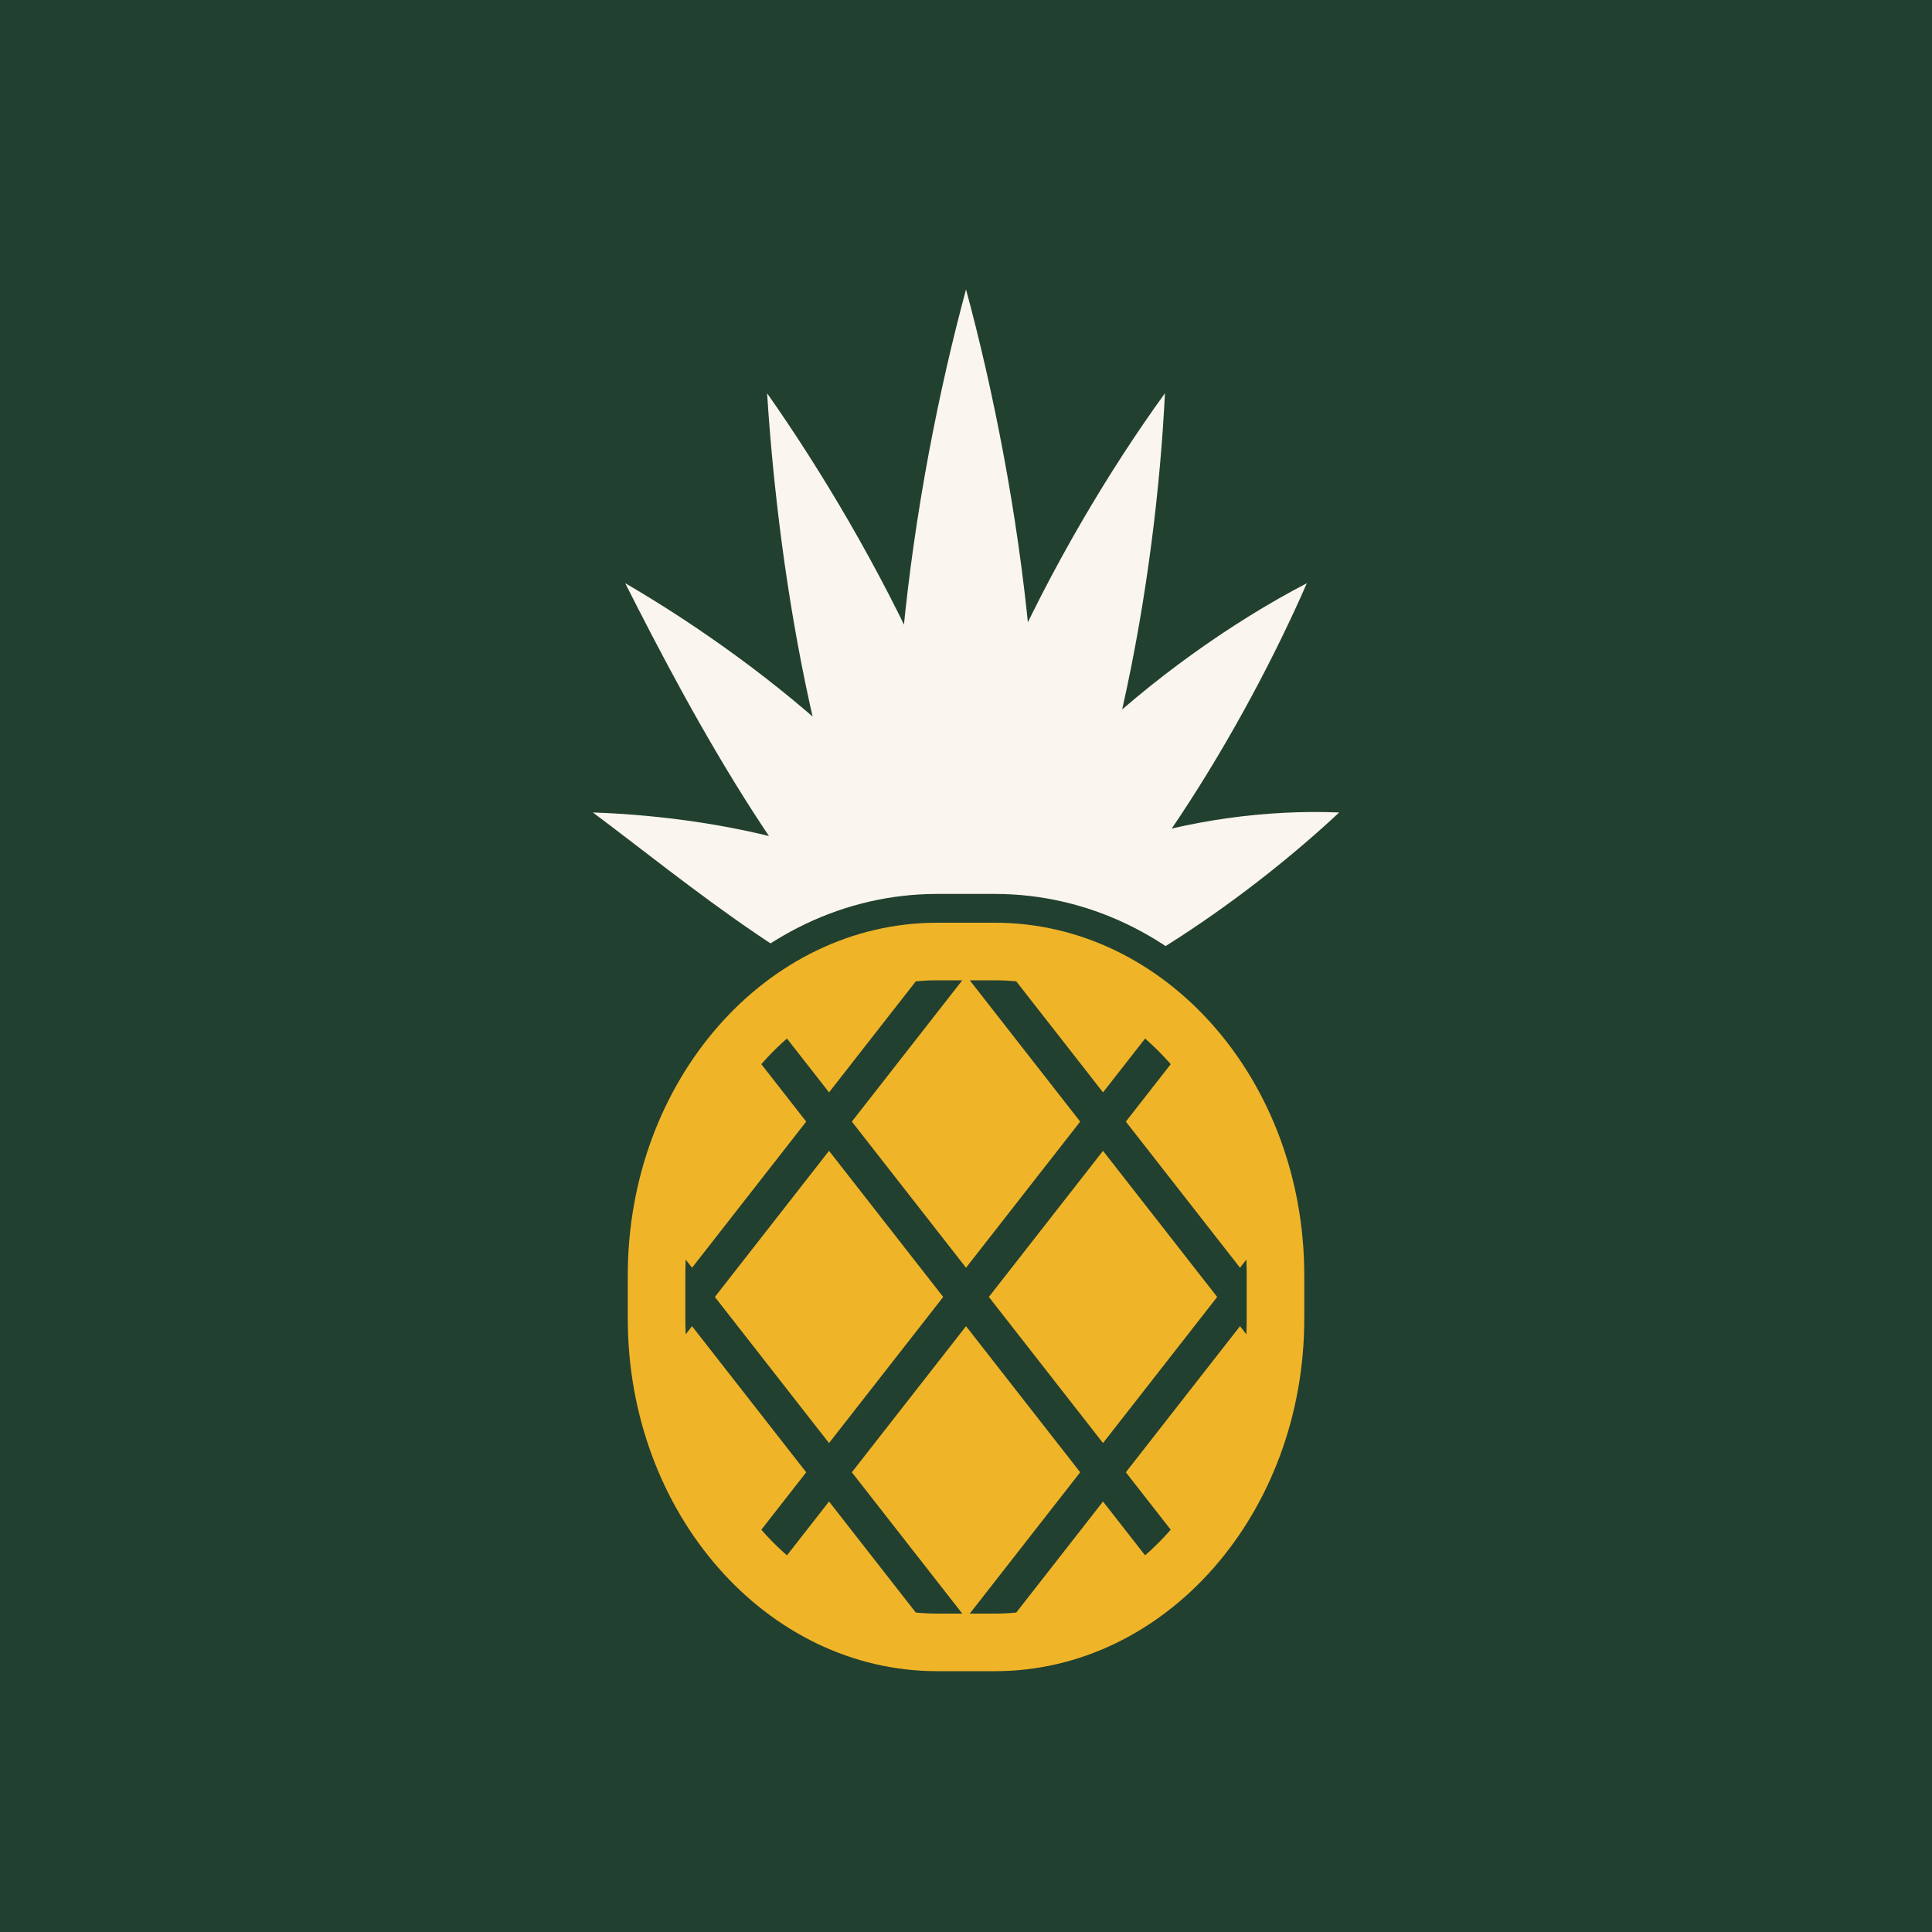
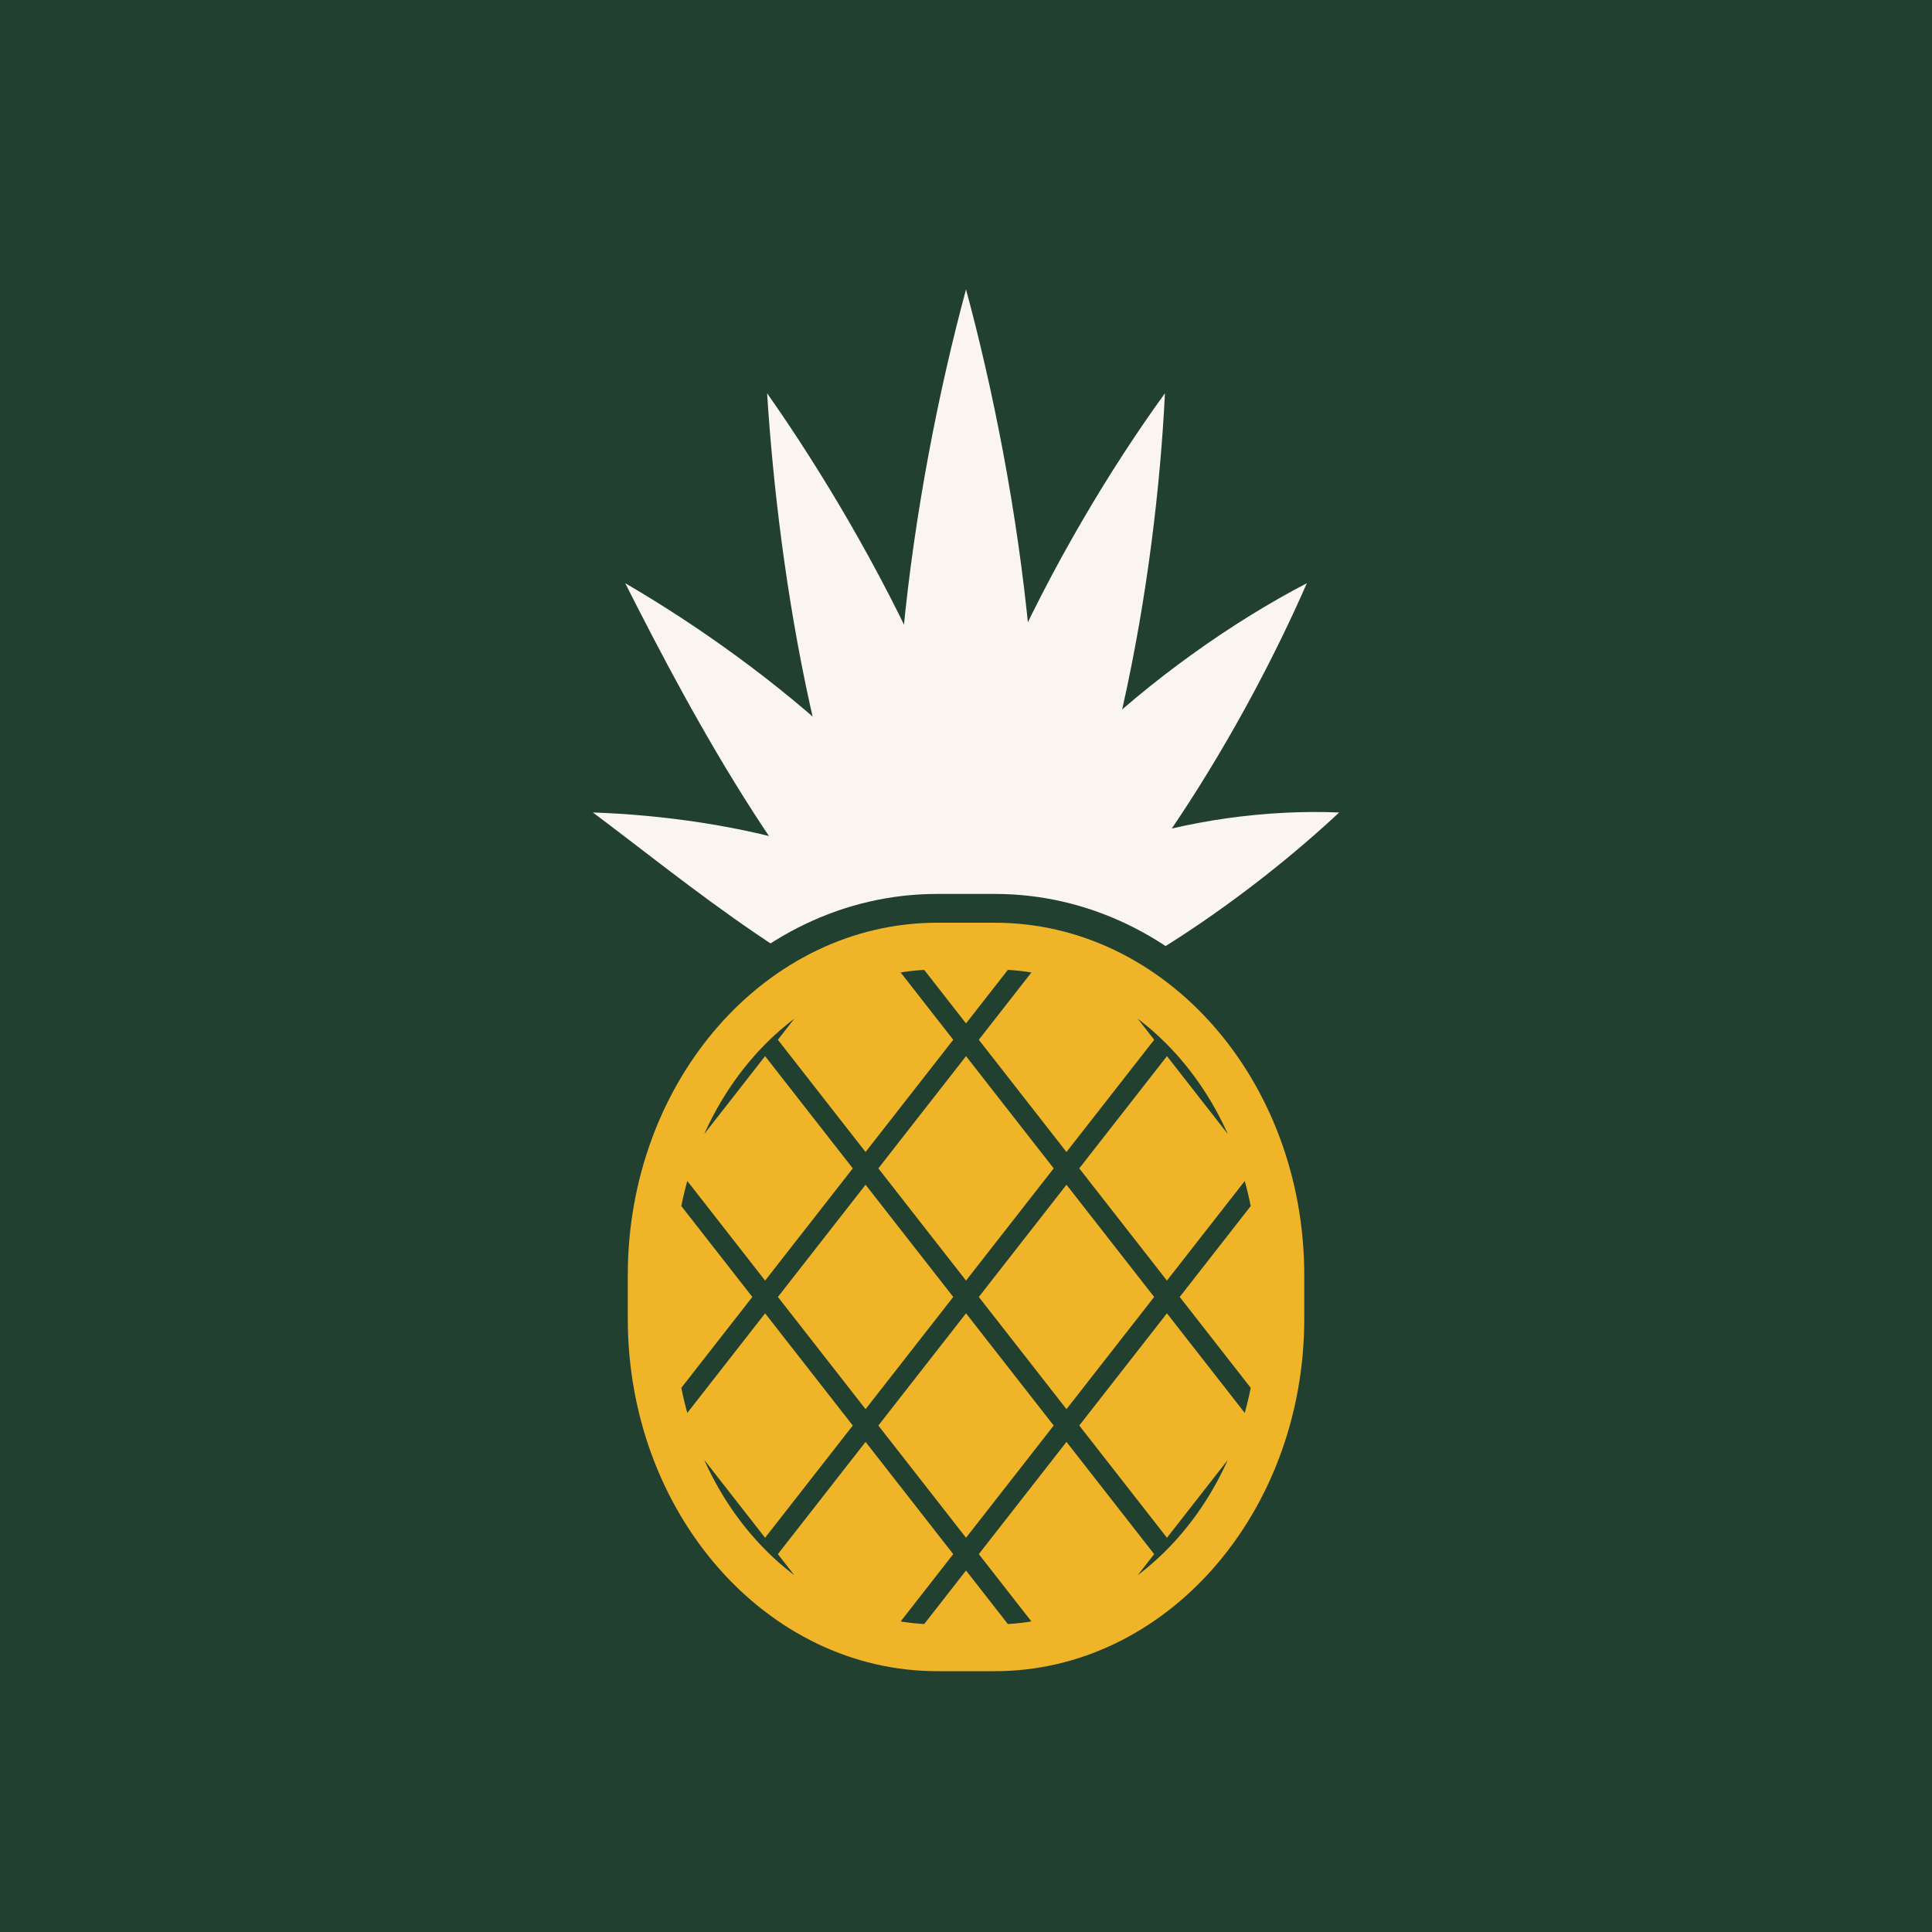
<svg xmlns="http://www.w3.org/2000/svg" viewBox="0 0 64 64" width="64" height="64">
  <rect width="64" height="64" fill="#22402f" />
  <g transform="translate(17.22 7.68) scale(0.2384)">
    <mask id="pp-crown-gap" maskUnits="userSpaceOnUse" x="0" y="0" width="124" height="204">
      <rect width="124" height="204" fill="#fff" />
      <rect x="11" y="92" width="102" height="112" rx="47" ry="53" fill="#000" />
    </mask>
    <mask id="pp-lattice" maskUnits="userSpaceOnUse" x="0" y="0" width="124" height="204">
      <rect width="124" height="204" fill="#fff" />
      <clipPath id="pp-lattice-clip">
-         <rect x="23" y="104" width="78" height="88" rx="35" ry="41" />
+         <rect x="21.5" y="102.5" width="81" height="91" rx="36.5" ry="42.5" />
      </clipPath>
-       <path d="M11.76,34.97L159.52,224.09M-11.88,53.44L135.88,242.56M-35.52,71.91L112.24,261.03M159.52,71.91L11.76,261.03M135.88,53.44L-11.88,242.56M112.24,34.97L-35.52,224.09" stroke="#000" stroke-width="5" fill="none" clip-path="url(#pp-lattice-clip)" />
+       <path d="M22.8,26.35L170.55,215.47M5.46,39.89L153.21,229.02M-11.88,53.44L135.88,242.56M-29.21,66.98L118.54,256.11M-46.55,80.53L101.2,269.65M170.55,80.53L22.8,269.65M153.21,66.98L5.46,256.11M135.88,53.44L-11.88,242.56M118.54,39.89L-29.21,229.02M101.2,26.35L-46.55,215.47" stroke="#000" stroke-width="2.8" fill="none" clip-path="url(#pp-lattice-clip)" />
    </mask>
    <path d="M55.25,106C48.23,76.6 54.58,35.44 62,8C69.43,35.44 75.77,76.6 68.75,106ZM55.78,107.9C41.6,84.63 35.97,47.7 34.36,22.43C49.26,43.64 66.96,76.88 68.22,104.1ZM55.78,104.1C57.04,76.88 74.36,43.52 89.64,22.43C88.41,47.82 82.4,84.63 68.22,107.9ZM56.88,109.58C38.82,95.13 24.09,67.5 14.64,48.82C34.37,60.31 59.71,80.5 67.12,102.42ZM56.88,102.42C64.29,80.5 88.65,59.62 109.36,48.82C100.9,68.19 85.18,95.13 67.12,109.58ZM58.7,110.71C41.26,105.8 22.95,90.22 10.15,80.68C29.17,81.33 54.72,86.58 65.3,101.29ZM58.7,101.29C69.28,86.58 93.8,79.86 113.85,80.68C102.09,91.7 82.74,105.8 65.3,110.71Z" fill="#faf5ee" mask="url(#pp-crown-gap)" />
    <rect x="15" y="96" width="94" height="104" rx="43" ry="49" fill="#F0B429" mask="url(#pp-lattice)" />
  </g>
</svg>
